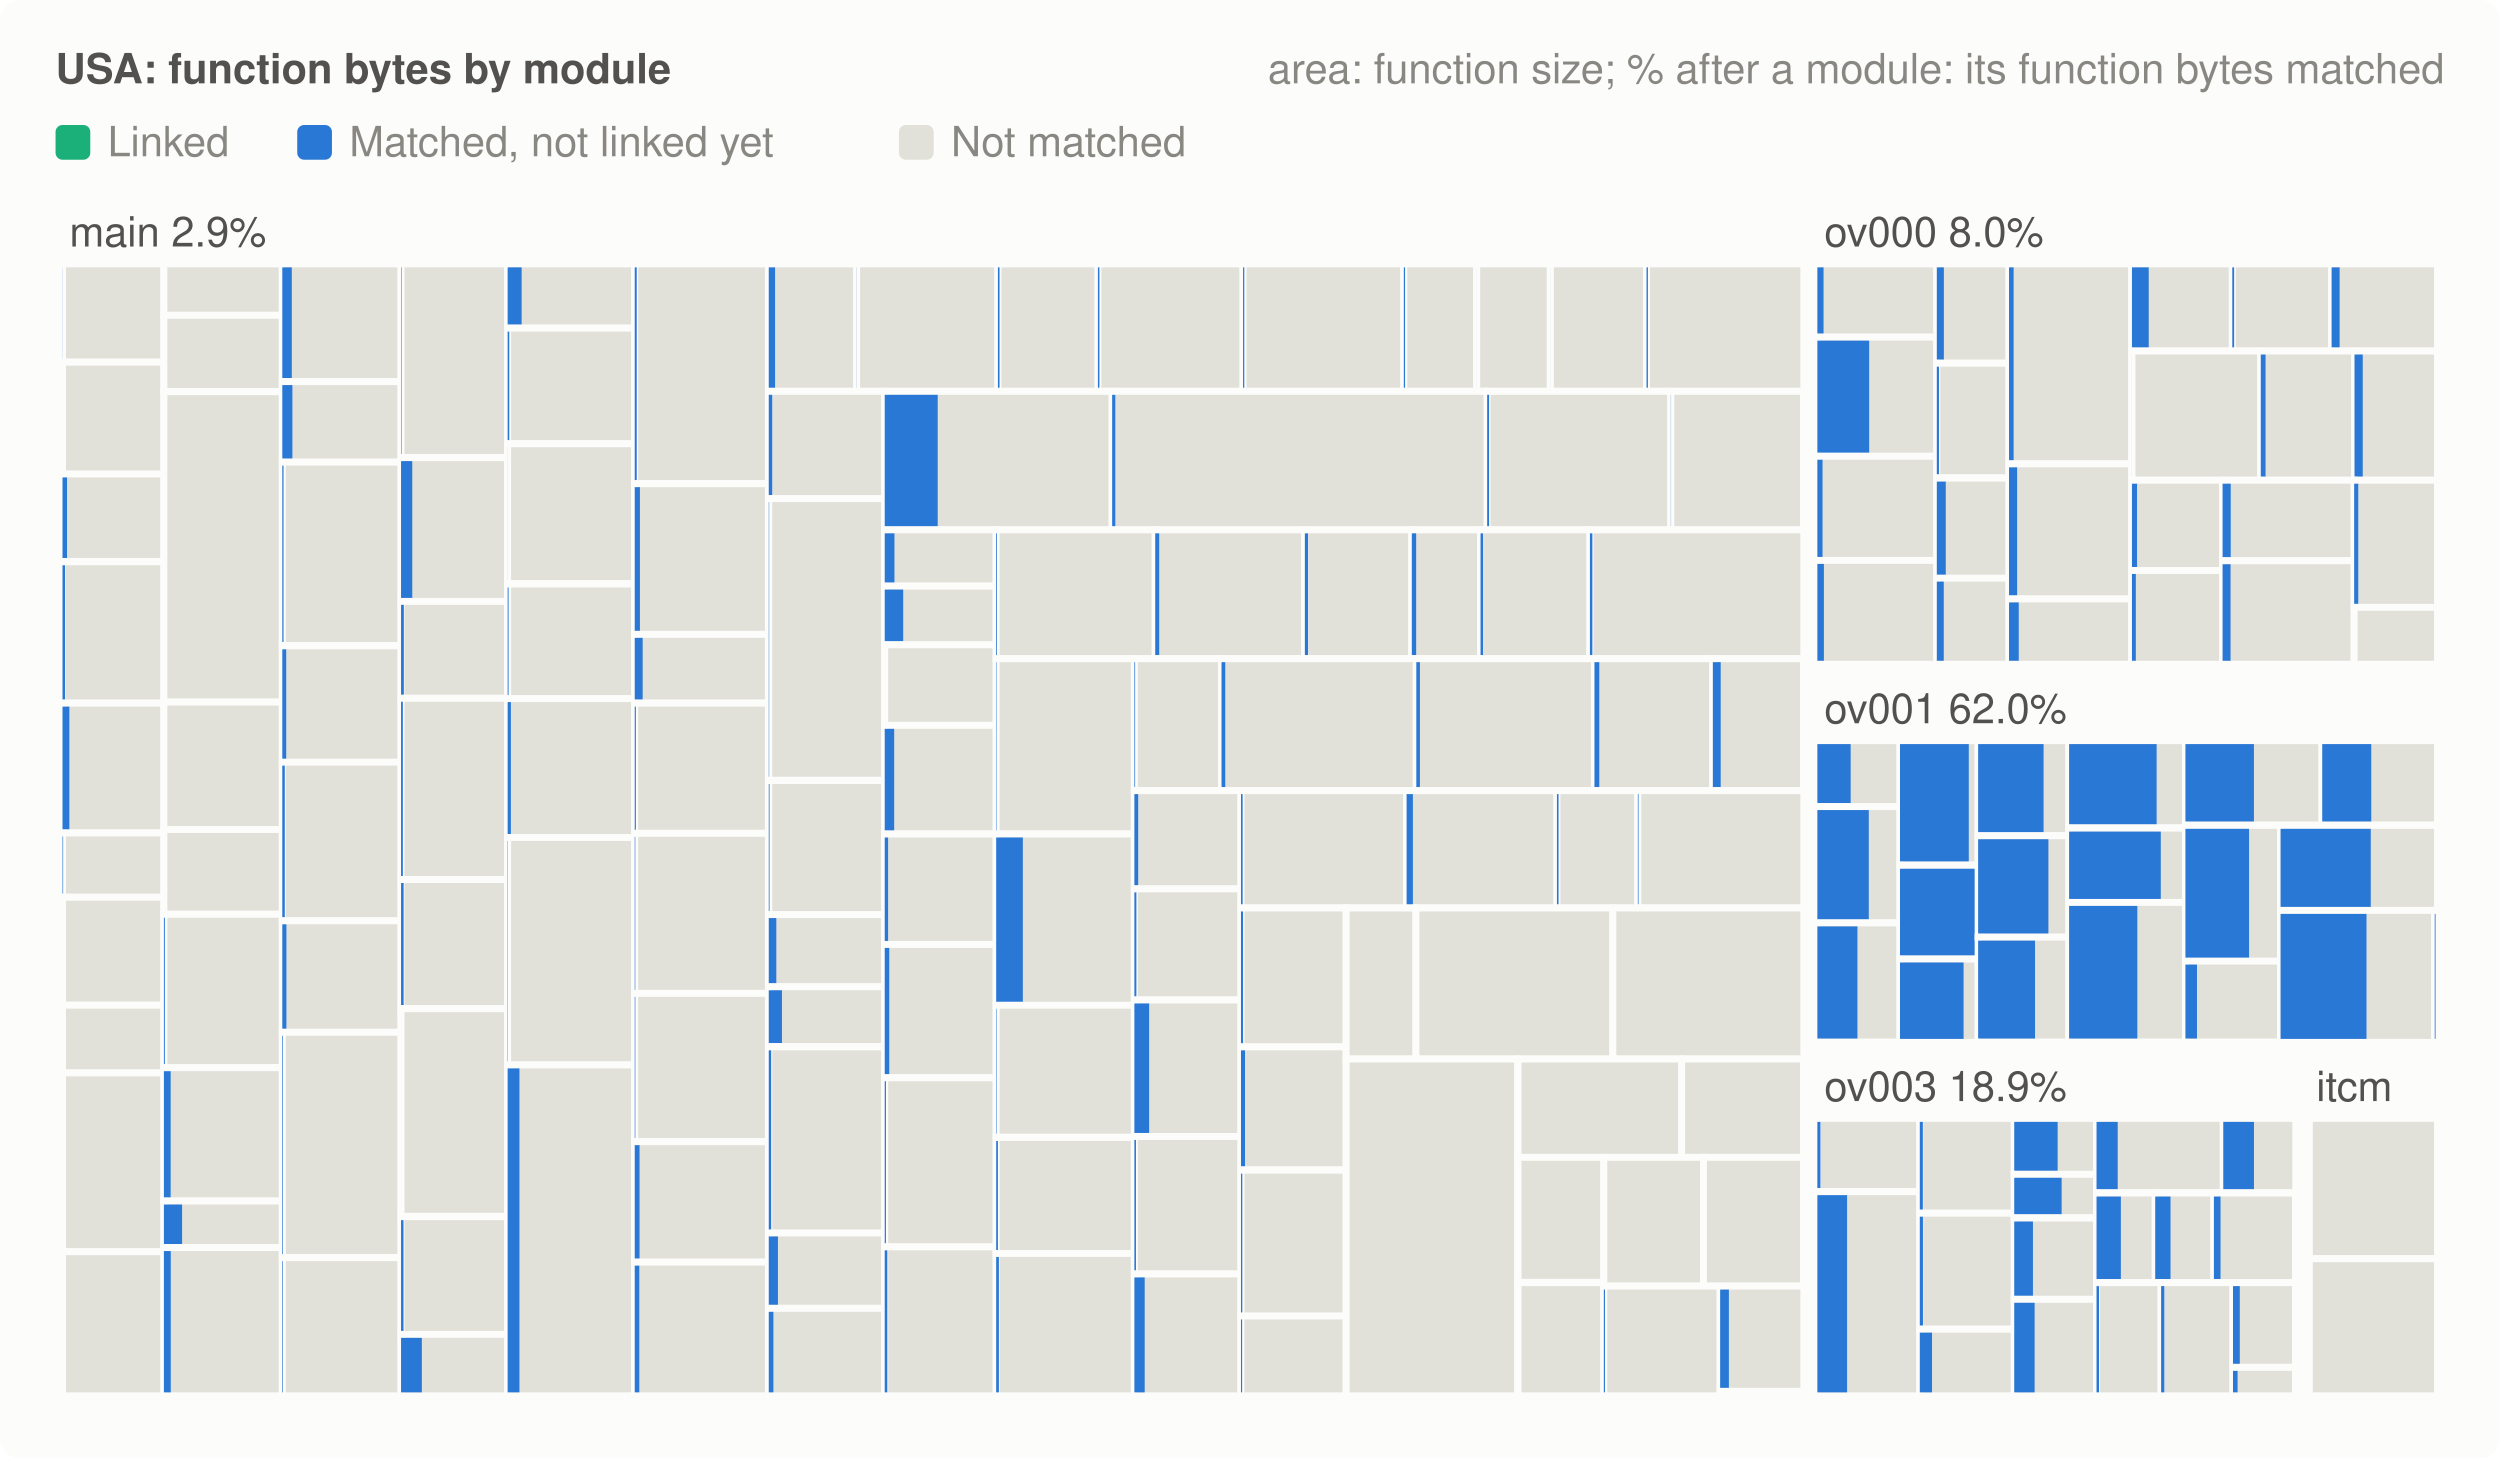
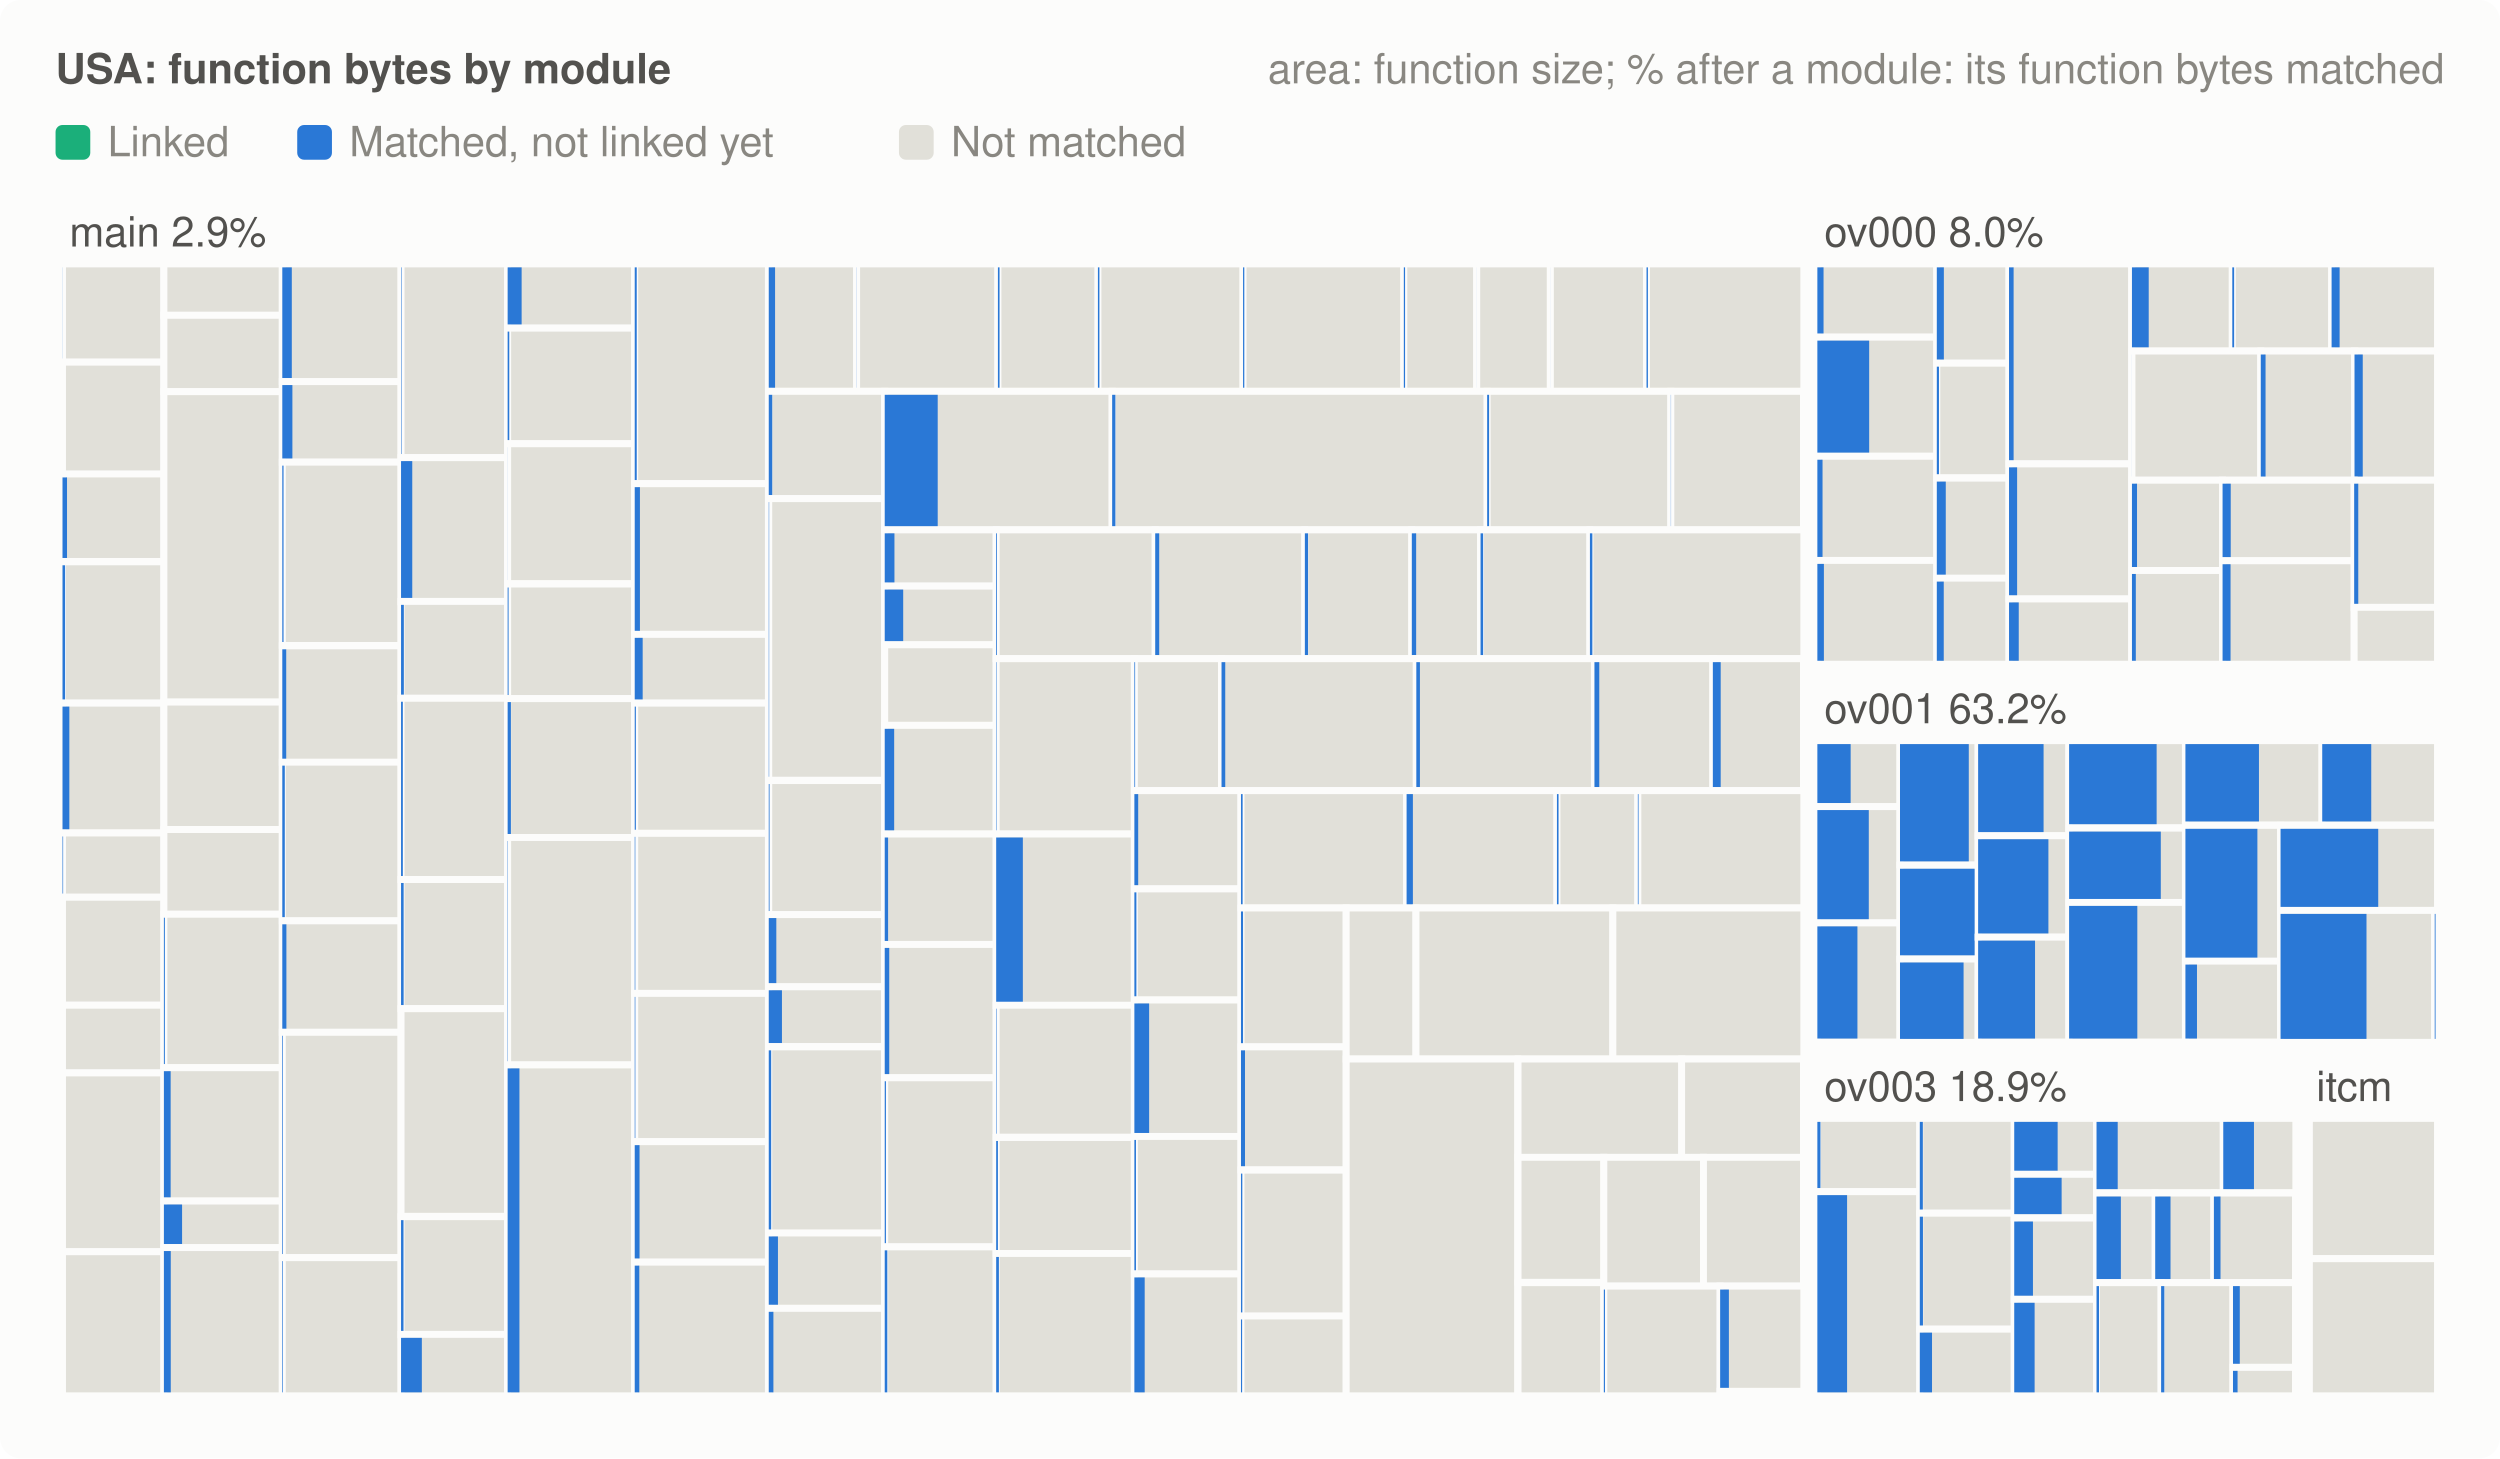
<svg xmlns="http://www.w3.org/2000/svg" viewBox="0 0 720 420" width="720" height="420" role="img" aria-label="Matched and linked code by module (USA)">
  <style>.bg{fill:#fcfcfb}.lbl{fill:#52514e}.muted{fill:#898781}.todo{fill:#e1e0d9}.gap{stroke:#fcfcfb}.matched{fill:#2a78d6}.linked{fill:#1baf7a}@media (prefers-color-scheme: dark){.bg{fill:#1a1a19}.lbl{fill:#c3c2b7}.muted{fill:#898781}.todo{fill:#2c2c2a}.gap{stroke:#1a1a19}.matched{fill:#3987e5}.linked{fill:#199e70}}text{font:12px -apple-system,BlinkMacSystemFont,'Segoe UI',Helvetica,Arial,sans-serif}.head{font-weight:600}</style>
  <rect class="bg" width="720" height="420" rx="6" />
  <text class="lbl head" x="16" y="24">USA: function bytes by module</text>
  <text class="muted" x="704" y="24" text-anchor="end">area: function size; % after a module: its function bytes matched</text>
  <rect class="linked" x="16" y="36" width="10" height="10" rx="2" />
  <text class="muted" x="31" y="45">Linked</text>
  <rect class="matched" x="85.6" y="36" width="10" height="10" rx="2" />
  <text class="muted" x="100.6" y="45">Matched, not linked yet</text>
  <rect class="todo" x="258.9" y="36" width="10" height="10" rx="2" />
  <text class="muted" x="273.9" y="45">Not matched</text>
  <rect class="todo gap" x="18.0" y="76.0" width="29.2" height="28.3" stroke-width="2" />
  <rect class="matched" x="18.0" y="77.0" width="0.03" height="26.3" />
  <rect class="todo gap" x="18.0" y="104.3" width="29.2" height="32.3" stroke-width="2" />
  <rect class="todo gap" x="18.0" y="136.5" width="29.2" height="25.2" stroke-width="2" />
  <rect class="matched" x="18.0" y="137.5" width="1.30" height="23.2" />
  <rect class="todo gap" x="18.0" y="161.8" width="29.2" height="40.7" stroke-width="2" />
  <rect class="matched" x="18.0" y="162.8" width="0.75" height="38.7" />
  <rect class="todo gap" x="18.0" y="202.5" width="29.2" height="37.4" stroke-width="2" />
  <rect class="matched" x="18.0" y="203.5" width="1.97" height="35.4" />
  <rect class="todo gap" x="18.0" y="239.9" width="29.2" height="18.5" stroke-width="2" />
  <rect class="matched" x="18.0" y="240.9" width="0.18" height="16.5" />
  <rect class="todo gap" x="18.0" y="258.4" width="29.2" height="31.1" stroke-width="2" />
  <rect class="todo gap" x="18.0" y="289.5" width="29.2" height="19.5" stroke-width="2" />
  <rect class="todo gap" x="18.0" y="309.0" width="29.2" height="51.5" stroke-width="2" />
  <rect class="todo gap" x="18.0" y="360.5" width="29.2" height="41.5" stroke-width="2" />
  <rect class="todo gap" x="47.2" y="76.0" width="34.1" height="14.8" stroke-width="2" />
  <rect class="todo gap" x="47.2" y="90.8" width="34.1" height="22.0" stroke-width="2" />
  <rect class="todo gap" x="47.2" y="112.8" width="34.1" height="89.4" stroke-width="2" />
  <rect class="todo gap" x="47.2" y="202.2" width="34.1" height="36.7" stroke-width="2" />
  <rect class="todo gap" x="47.2" y="238.9" width="34.1" height="24.4" stroke-width="2" />
  <rect class="todo gap" x="47.2" y="263.3" width="34.1" height="44.2" stroke-width="2" />
  <rect class="matched" x="47.2" y="264.3" width="0.28" height="42.2" />
  <rect class="todo gap" x="47.2" y="307.5" width="34.1" height="38.4" stroke-width="2" />
  <rect class="matched" x="47.2" y="308.5" width="1.95" height="36.4" />
  <rect class="todo gap" x="47.2" y="345.9" width="34.1" height="13.4" stroke-width="2" />
  <rect class="matched" x="47.2" y="346.9" width="5.24" height="11.4" />
  <rect class="todo gap" x="47.2" y="359.3" width="34.1" height="42.7" stroke-width="2" />
  <rect class="matched" x="47.2" y="360.3" width="1.98" height="40.7" />
  <rect class="todo gap" x="81.3" y="76.0" width="34.2" height="33.9" stroke-width="2" />
  <rect class="matched" x="81.3" y="77.0" width="2.74" height="31.9" />
  <rect class="todo gap" x="81.3" y="109.9" width="34.2" height="23.2" stroke-width="2" />
  <rect class="matched" x="81.3" y="110.9" width="2.91" height="21.2" />
  <rect class="todo gap" x="81.3" y="133.1" width="34.2" height="52.8" stroke-width="2" />
  <rect class="matched" x="81.3" y="134.1" width="0.36" height="50.8" />
  <rect class="todo gap" x="81.3" y="186.0" width="34.2" height="33.6" stroke-width="2" />
  <rect class="matched" x="81.3" y="187.0" width="1.13" height="31.6" />
  <rect class="todo gap" x="81.3" y="219.5" width="34.2" height="45.7" stroke-width="2" />
  <rect class="matched" x="81.3" y="220.5" width="0.72" height="43.7" />
  <rect class="todo gap" x="81.3" y="265.2" width="34.2" height="32.1" stroke-width="2" />
  <rect class="matched" x="81.3" y="266.2" width="1.18" height="30.1" />
  <rect class="todo gap" x="81.3" y="297.3" width="34.2" height="64.9" stroke-width="2" />
  <rect class="matched" x="81.3" y="298.3" width="0.20" height="62.9" />
  <rect class="todo gap" x="81.3" y="362.2" width="34.2" height="39.8" stroke-width="2" />
  <rect class="matched" x="81.3" y="363.2" width="0.19" height="37.8" />
  <rect class="todo gap" x="115.5" y="76.0" width="30.7" height="55.8" stroke-width="2" />
  <rect class="matched" x="115.5" y="77.0" width="0.15" height="53.8" />
  <rect class="todo gap" x="115.5" y="131.8" width="30.7" height="41.5" stroke-width="2" />
  <rect class="matched" x="115.5" y="132.8" width="3.23" height="39.5" />
  <rect class="todo gap" x="115.5" y="173.2" width="30.7" height="27.9" stroke-width="2" />
  <rect class="matched" x="115.5" y="174.2" width="0.81" height="25.9" />
  <rect class="todo gap" x="115.5" y="201.1" width="30.7" height="52.2" stroke-width="2" />
  <rect class="matched" x="115.5" y="202.1" width="0.52" height="50.2" />
  <rect class="todo gap" x="115.5" y="253.3" width="30.7" height="37.2" stroke-width="2" />
  <rect class="matched" x="115.5" y="254.3" width="0.75" height="35.2" />
  <rect class="todo gap" x="115.5" y="290.5" width="30.7" height="59.8" stroke-width="2" />
  <rect class="todo gap" x="115.5" y="350.4" width="30.7" height="34.0" stroke-width="2" />
  <rect class="matched" x="115.5" y="351.4" width="0.71" height="32.0" />
  <rect class="todo gap" x="115.5" y="384.3" width="30.7" height="17.7" stroke-width="2" />
  <rect class="matched" x="115.5" y="385.3" width="5.99" height="15.7" />
  <rect class="todo gap" x="146.2" y="76.0" width="36.6" height="18.5" stroke-width="2" />
  <rect class="matched" x="146.2" y="77.0" width="4.03" height="16.5" />
  <rect class="todo gap" x="146.2" y="94.5" width="36.6" height="33.3" stroke-width="2" />
  <rect class="matched" x="146.2" y="95.5" width="0.47" height="31.3" />
  <rect class="todo gap" x="146.2" y="127.8" width="36.6" height="40.3" stroke-width="2" />
  <rect class="matched" x="146.2" y="128.8" width="0.02" height="38.3" />
  <rect class="todo gap" x="146.2" y="168.2" width="36.6" height="33.0" stroke-width="2" />
  <rect class="matched" x="146.2" y="169.2" width="0.27" height="31.0" />
  <rect class="todo gap" x="146.2" y="201.2" width="36.6" height="40.0" stroke-width="2" />
  <rect class="matched" x="146.2" y="202.2" width="0.94" height="38.0" />
  <rect class="todo gap" x="146.2" y="241.2" width="36.6" height="65.5" stroke-width="2" />
  <rect class="matched" x="146.2" y="242.2" width="0.10" height="63.5" />
  <rect class="todo gap" x="146.2" y="306.7" width="36.6" height="95.3" stroke-width="2" />
  <rect class="matched" x="146.2" y="307.7" width="3.40" height="93.3" />
  <rect class="todo gap" x="182.8" y="76.0" width="38.5" height="63.3" stroke-width="2" />
  <rect class="matched" x="182.8" y="77.0" width="0.58" height="61.3" />
  <rect class="todo gap" x="182.8" y="139.3" width="38.5" height="43.4" stroke-width="2" />
  <rect class="matched" x="182.8" y="140.3" width="1.50" height="41.4" />
  <rect class="todo gap" x="182.8" y="182.7" width="38.5" height="19.8" stroke-width="2" />
  <rect class="matched" x="182.8" y="183.7" width="2.29" height="17.8" />
  <rect class="todo gap" x="182.8" y="202.5" width="38.5" height="37.5" stroke-width="2" />
  <rect class="matched" x="182.8" y="203.5" width="0.33" height="35.5" />
  <rect class="todo gap" x="182.8" y="240.0" width="38.5" height="46.1" stroke-width="2" />
  <rect class="matched" x="182.8" y="241.0" width="0.17" height="44.1" />
  <rect class="todo gap" x="182.8" y="286.1" width="38.5" height="42.7" stroke-width="2" />
  <rect class="matched" x="182.8" y="287.1" width="0.18" height="40.7" />
  <rect class="todo gap" x="182.8" y="328.8" width="38.5" height="34.7" stroke-width="2" />
  <rect class="matched" x="182.8" y="329.8" width="1.39" height="32.7" />
  <rect class="todo gap" x="182.8" y="363.5" width="38.5" height="38.5" stroke-width="2" />
  <rect class="matched" x="182.8" y="364.5" width="1.32" height="36.5" />
  <rect class="todo gap" x="221.4" y="76.0" width="25.3" height="36.7" stroke-width="2" />
  <rect class="matched" x="221.4" y="77.0" width="1.82" height="34.7" />
  <rect class="todo gap" x="246.7" y="76.0" width="40.7" height="36.7" stroke-width="2" />
  <rect class="matched" x="246.7" y="77.0" width="0.04" height="34.7" />
  <rect class="todo gap" x="287.4" y="76.0" width="28.9" height="36.7" stroke-width="2" />
  <rect class="matched" x="287.4" y="77.0" width="0.47" height="34.7" />
  <rect class="todo gap" x="316.2" y="76.0" width="41.8" height="36.7" stroke-width="2" />
  <rect class="matched" x="316.2" y="77.0" width="0.43" height="34.7" />
  <rect class="todo gap" x="358.0" y="76.0" width="46.3" height="36.7" stroke-width="2" />
  <rect class="matched" x="358.0" y="77.0" width="0.36" height="34.7" />
  <rect class="todo gap" x="404.3" y="76.0" width="21.0" height="36.7" stroke-width="2" />
  <rect class="matched" x="404.3" y="77.0" width="0.36" height="34.7" />
  <rect class="todo gap" x="425.3" y="76.0" width="21.2" height="36.7" stroke-width="2" />
  <rect class="matched" x="425.3" y="77.0" width="0.01" height="34.7" />
  <rect class="todo gap" x="446.5" y="76.0" width="27.7" height="36.7" stroke-width="2" />
  <rect class="matched" x="446.5" y="77.0" width="0.01" height="34.7" />
  <rect class="todo gap" x="474.2" y="76.0" width="45.3" height="36.7" stroke-width="2" />
  <rect class="matched" x="474.2" y="77.0" width="0.40" height="34.7" />
  <rect class="todo gap" x="221.4" y="112.7" width="33.4" height="30.9" stroke-width="2" />
  <rect class="matched" x="221.4" y="113.7" width="1.00" height="28.9" />
  <rect class="todo gap" x="221.4" y="143.6" width="33.4" height="81.1" stroke-width="2" />
  <rect class="matched" x="221.4" y="144.6" width="0.12" height="79.1" />
  <rect class="todo gap" x="221.4" y="224.8" width="33.4" height="38.6" stroke-width="2" />
  <rect class="matched" x="221.4" y="225.8" width="0.23" height="36.6" />
  <rect class="todo gap" x="221.4" y="263.4" width="33.4" height="20.8" stroke-width="2" />
  <rect class="matched" x="221.4" y="264.4" width="2.18" height="18.8" />
  <rect class="todo gap" x="221.4" y="284.2" width="33.4" height="17.2" stroke-width="2" />
  <rect class="matched" x="221.4" y="285.2" width="3.80" height="15.2" />
  <rect class="todo gap" x="221.4" y="301.5" width="33.4" height="53.7" stroke-width="2" />
  <rect class="matched" x="221.4" y="302.5" width="0.70" height="51.7" />
  <rect class="todo gap" x="221.4" y="355.1" width="33.4" height="21.7" stroke-width="2" />
  <rect class="matched" x="221.4" y="356.1" width="2.65" height="19.7" />
  <rect class="todo gap" x="221.4" y="376.8" width="33.4" height="25.2" stroke-width="2" />
  <rect class="matched" x="221.4" y="377.8" width="1.34" height="23.2" />
  <rect class="todo gap" x="254.8" y="112.7" width="65.5" height="39.9" stroke-width="2" />
  <rect class="matched" x="254.8" y="113.7" width="15.26" height="37.9" />
  <rect class="todo gap" x="320.3" y="112.7" width="108.0" height="39.9" stroke-width="2" />
  <rect class="matched" x="320.3" y="113.7" width="0.93" height="37.9" />
  <rect class="todo gap" x="428.3" y="112.7" width="52.9" height="39.9" stroke-width="2" />
  <rect class="matched" x="428.3" y="113.7" width="0.56" height="37.9" />
  <rect class="todo gap" x="481.2" y="112.7" width="38.2" height="39.9" stroke-width="2" />
  <rect class="matched" x="481.2" y="113.7" width="0.06" height="37.9" />
  <rect class="todo gap" x="254.8" y="152.6" width="32.1" height="16.2" stroke-width="2" />
  <rect class="matched" x="254.8" y="153.6" width="2.80" height="14.2" />
  <rect class="todo gap" x="254.8" y="168.8" width="32.1" height="16.9" stroke-width="2" />
  <rect class="matched" x="254.8" y="169.8" width="5.32" height="14.9" />
  <rect class="todo gap" x="254.8" y="185.7" width="32.1" height="23.2" stroke-width="2" />
  <rect class="todo gap" x="254.8" y="208.9" width="32.1" height="31.3" stroke-width="2" />
  <rect class="matched" x="254.8" y="209.9" width="2.72" height="29.3" />
  <rect class="todo gap" x="254.8" y="240.2" width="32.1" height="31.8" stroke-width="2" />
  <rect class="matched" x="254.8" y="241.2" width="0.98" height="29.8" />
  <rect class="todo gap" x="254.8" y="272.0" width="32.1" height="38.4" stroke-width="2" />
  <rect class="matched" x="254.8" y="273.0" width="1.30" height="36.4" />
  <rect class="todo gap" x="254.8" y="310.4" width="32.1" height="48.7" stroke-width="2" />
  <rect class="matched" x="254.8" y="311.4" width="0.35" height="46.7" />
  <rect class="todo gap" x="254.8" y="359.1" width="32.1" height="42.9" stroke-width="2" />
  <rect class="matched" x="254.8" y="360.1" width="0.75" height="40.9" />
  <rect class="todo gap" x="286.9" y="152.6" width="45.8" height="37.1" stroke-width="2" />
  <rect class="matched" x="286.9" y="153.6" width="0.23" height="35.1" />
  <rect class="todo gap" x="332.7" y="152.6" width="43.1" height="37.1" stroke-width="2" />
  <rect class="matched" x="332.7" y="153.6" width="1.15" height="35.1" />
  <rect class="todo gap" x="375.8" y="152.6" width="30.8" height="37.1" stroke-width="2" />
  <rect class="matched" x="375.8" y="153.6" width="0.92" height="35.1" />
  <rect class="todo gap" x="406.6" y="152.6" width="19.8" height="37.1" stroke-width="2" />
  <rect class="matched" x="406.6" y="153.6" width="1.25" height="35.1" />
  <rect class="todo gap" x="426.4" y="152.6" width="31.5" height="37.1" stroke-width="2" />
  <rect class="matched" x="426.4" y="153.6" width="0.75" height="35.1" />
  <rect class="todo gap" x="457.9" y="152.6" width="61.6" height="37.1" stroke-width="2" />
  <rect class="matched" x="457.9" y="153.6" width="0.70" height="35.1" />
  <rect class="todo gap" x="286.9" y="189.7" width="39.8" height="50.5" stroke-width="2" />
  <rect class="matched" x="286.9" y="190.7" width="0.13" height="48.5" />
  <rect class="todo gap" x="286.9" y="240.2" width="39.8" height="49.4" stroke-width="2" />
  <rect class="matched" x="286.9" y="241.2" width="7.68" height="47.4" />
  <rect class="todo gap" x="286.9" y="289.5" width="39.8" height="38.0" stroke-width="2" />
  <rect class="matched" x="286.9" y="290.5" width="0.14" height="36.0" />
  <rect class="todo gap" x="286.9" y="327.6" width="39.8" height="33.5" stroke-width="2" />
  <rect class="matched" x="286.9" y="328.6" width="0.50" height="31.5" />
  <rect class="todo gap" x="286.9" y="361.0" width="39.8" height="41.0" stroke-width="2" />
  <rect class="matched" x="286.9" y="362.0" width="0.78" height="39.0" />
  <rect class="todo gap" x="326.7" y="189.7" width="25.1" height="38.0" stroke-width="2" />
  <rect class="matched" x="326.7" y="190.7" width="0.21" height="36.0" />
  <rect class="todo gap" x="351.8" y="189.7" width="56.1" height="38.0" stroke-width="2" />
  <rect class="matched" x="351.8" y="190.7" width="1.07" height="36.0" />
  <rect class="todo gap" x="407.9" y="189.7" width="51.3" height="38.0" stroke-width="2" />
  <rect class="matched" x="407.9" y="190.7" width="1.04" height="36.0" />
  <rect class="todo gap" x="459.2" y="189.7" width="34.1" height="38.0" stroke-width="2" />
  <rect class="matched" x="459.2" y="190.7" width="1.39" height="36.0" />
  <rect class="todo gap" x="493.3" y="189.7" width="26.1" height="38.0" stroke-width="2" />
  <rect class="matched" x="493.3" y="190.7" width="2.26" height="36.0" />
  <rect class="todo gap" x="326.7" y="227.7" width="30.7" height="28.3" stroke-width="2" />
  <rect class="matched" x="326.7" y="228.7" width="1.10" height="26.3" />
  <rect class="todo gap" x="326.7" y="256.0" width="30.7" height="32.0" stroke-width="2" />
  <rect class="matched" x="326.7" y="257.0" width="0.58" height="30.0" />
  <rect class="todo gap" x="326.7" y="288.0" width="30.7" height="39.3" stroke-width="2" />
  <rect class="matched" x="326.7" y="289.0" width="4.25" height="37.3" />
  <rect class="todo gap" x="326.7" y="327.3" width="30.7" height="39.6" stroke-width="2" />
  <rect class="matched" x="326.7" y="328.3" width="0.46" height="37.6" />
  <rect class="todo gap" x="326.7" y="366.9" width="30.7" height="35.1" stroke-width="2" />
  <rect class="matched" x="326.7" y="367.9" width="2.97" height="33.1" />
  <rect class="todo gap" x="357.4" y="227.7" width="47.7" height="33.8" stroke-width="2" />
  <rect class="matched" x="357.4" y="228.7" width="0.48" height="31.8" />
  <rect class="todo gap" x="405.1" y="227.7" width="43.3" height="33.8" stroke-width="2" />
  <rect class="matched" x="405.1" y="228.7" width="1.81" height="31.8" />
  <rect class="todo gap" x="448.4" y="227.7" width="23.3" height="33.8" stroke-width="2" />
  <rect class="matched" x="448.4" y="228.7" width="0.46" height="31.8" />
  <rect class="todo gap" x="471.7" y="227.7" width="47.8" height="33.8" stroke-width="2" />
  <rect class="matched" x="471.7" y="228.7" width="0.20" height="31.8" />
  <rect class="todo gap" x="357.4" y="261.5" width="30.3" height="40.0" stroke-width="2" />
  <rect class="matched" x="357.4" y="262.5" width="0.60" height="38.0" />
  <rect class="todo gap" x="357.4" y="301.5" width="30.3" height="35.4" stroke-width="2" />
  <rect class="matched" x="357.4" y="302.5" width="1.16" height="33.4" />
  <rect class="todo gap" x="357.4" y="337.0" width="30.3" height="42.1" stroke-width="2" />
  <rect class="matched" x="357.4" y="338.0" width="0.39" height="40.1" />
  <rect class="todo gap" x="357.4" y="379.0" width="30.3" height="23.0" stroke-width="2" />
  <rect class="matched" x="357.4" y="380.0" width="0.33" height="21.0" />
  <rect class="todo gap" x="387.7" y="261.5" width="20.1" height="43.5" stroke-width="2" />
  <rect class="todo gap" x="407.8" y="261.5" width="56.7" height="43.5" stroke-width="2" />
  <rect class="todo gap" x="464.5" y="261.5" width="55.0" height="43.5" stroke-width="2" />
  <rect class="todo gap" x="387.7" y="305.0" width="49.4" height="97.0" stroke-width="2" />
  <rect class="todo gap" x="437.2" y="305.0" width="47.2" height="28.4" stroke-width="2" />
  <rect class="todo gap" x="484.3" y="305.0" width="35.1" height="28.4" stroke-width="2" />
  <rect class="todo gap" x="437.2" y="333.3" width="24.7" height="36.0" stroke-width="2" />
  <rect class="todo gap" x="437.2" y="369.4" width="24.7" height="32.6" stroke-width="2" />
  <rect class="todo gap" x="461.9" y="333.3" width="28.7" height="37.1" stroke-width="2" />
  <rect class="todo gap" x="490.6" y="333.3" width="28.8" height="37.1" stroke-width="2" />
  <rect class="todo gap" x="461.9" y="370.4" width="33.5" height="31.6" stroke-width="2" />
  <rect class="matched" x="461.9" y="371.4" width="0.33" height="29.6" />
  <rect class="todo gap" x="495.4" y="370.4" width="24.1" height="30.4" stroke-width="2" />
  <rect class="matched" x="495.4" y="371.4" width="2.52" height="28.4" />
  <rect class="todo gap" x="495.4" y="400.7" width="24.1" height="1.3" stroke-width="2" />
  <rect class="matched" x="495.4" y="401.7" width="0.75" height="0.0" />
  <text class="lbl" x="20.0" y="71.0">main 2.9%</text>
  <rect class="todo gap" x="523.4" y="76.0" width="34.4" height="21.1" stroke-width="2" />
  <rect class="matched" x="523.4" y="77.0" width="1.78" height="19.1" />
  <rect class="todo gap" x="523.4" y="97.1" width="34.4" height="34.3" stroke-width="2" />
  <rect class="matched" x="523.4" y="98.1" width="14.92" height="32.3" />
  <rect class="todo gap" x="523.4" y="131.4" width="34.4" height="30.1" stroke-width="2" />
  <rect class="matched" x="523.4" y="132.4" width="1.49" height="28.1" />
  <rect class="todo gap" x="523.4" y="161.4" width="34.4" height="29.9" stroke-width="2" />
  <rect class="matched" x="523.4" y="162.4" width="1.88" height="27.9" />
  <rect class="todo gap" x="557.8" y="76.0" width="20.8" height="28.6" stroke-width="2" />
  <rect class="matched" x="557.8" y="77.0" width="2.03" height="26.6" />
  <rect class="todo gap" x="557.8" y="104.6" width="20.8" height="33.0" stroke-width="2" />
  <rect class="matched" x="557.8" y="105.6" width="0.62" height="31.0" />
  <rect class="todo gap" x="557.8" y="137.7" width="20.8" height="28.9" stroke-width="2" />
  <rect class="matched" x="557.8" y="138.7" width="2.58" height="26.9" />
  <rect class="todo gap" x="557.8" y="166.5" width="20.8" height="24.8" stroke-width="2" />
  <rect class="matched" x="557.8" y="167.5" width="2.00" height="22.8" />
  <rect class="todo gap" x="578.6" y="76.0" width="35.3" height="57.6" stroke-width="2" />
  <rect class="matched" x="578.6" y="77.0" width="1.32" height="55.6" />
  <rect class="todo gap" x="578.6" y="133.6" width="35.3" height="38.9" stroke-width="2" />
  <rect class="matched" x="578.6" y="134.6" width="2.33" height="36.9" />
  <rect class="todo gap" x="578.6" y="172.5" width="35.3" height="18.8" stroke-width="2" />
  <rect class="matched" x="578.6" y="173.5" width="2.80" height="16.8" />
  <rect class="todo gap" x="614.0" y="76.0" width="28.9" height="25.1" stroke-width="2" />
  <rect class="matched" x="614.0" y="77.0" width="4.83" height="23.1" />
  <rect class="todo gap" x="642.9" y="76.0" width="28.7" height="25.1" stroke-width="2" />
  <rect class="matched" x="642.9" y="77.0" width="0.53" height="23.1" />
  <rect class="todo gap" x="671.5" y="76.0" width="30.5" height="25.1" stroke-width="2" />
  <rect class="matched" x="671.5" y="77.0" width="2.31" height="23.1" />
  <rect class="todo gap" x="614.0" y="101.1" width="37.1" height="37.2" stroke-width="2" />
  <rect class="matched" x="614.0" y="102.1" width="0.01" height="35.2" />
  <rect class="todo gap" x="651.1" y="101.1" width="27.1" height="37.2" stroke-width="2" />
  <rect class="matched" x="651.1" y="102.1" width="1.38" height="35.2" />
  <rect class="todo gap" x="678.1" y="101.1" width="23.9" height="37.2" stroke-width="2" />
  <rect class="matched" x="678.1" y="102.1" width="2.37" height="35.2" />
  <rect class="todo gap" x="614.0" y="138.3" width="26.1" height="26.0" stroke-width="2" />
  <rect class="matched" x="614.0" y="139.3" width="1.46" height="24.0" />
  <rect class="todo gap" x="614.0" y="164.3" width="26.1" height="27.0" stroke-width="2" />
  <rect class="matched" x="614.0" y="165.3" width="1.12" height="25.0" />
  <rect class="todo gap" x="640.1" y="138.3" width="37.9" height="23.2" stroke-width="2" />
  <rect class="matched" x="640.1" y="139.3" width="2.35" height="21.2" />
  <rect class="todo gap" x="640.1" y="161.5" width="37.9" height="29.8" stroke-width="2" />
  <rect class="matched" x="640.1" y="162.5" width="2.30" height="27.8" />
  <rect class="todo gap" x="678.0" y="138.3" width="24.0" height="36.7" stroke-width="2" />
  <rect class="matched" x="678.0" y="139.3" width="1.18" height="34.7" />
  <rect class="todo gap" x="678.0" y="174.9" width="24.0" height="16.4" stroke-width="2" />
  <text class="lbl" x="525.4" y="71.0">ov000 8.0%</text>
  <rect class="todo gap" x="523.4" y="213.3" width="23.8" height="19.0" stroke-width="2" />
  <rect class="matched" x="523.4" y="214.3" width="9.59" height="17.0" />
  <rect class="todo gap" x="523.4" y="232.3" width="23.8" height="33.5" stroke-width="2" />
  <rect class="matched" x="523.4" y="233.3" width="14.81" height="31.5" />
  <rect class="todo gap" x="523.4" y="265.8" width="23.8" height="34.3" stroke-width="2" />
  <rect class="matched" x="523.4" y="266.8" width="11.54" height="32.3" />
  <rect class="todo gap" x="547.2" y="213.3" width="22.5" height="35.8" stroke-width="2" />
  <rect class="matched" x="547.2" y="214.3" width="19.81" height="33.8" />
  <rect class="todo gap" x="547.2" y="249.2" width="22.5" height="27.0" stroke-width="2" />
  <rect class="matched" x="547.2" y="250.2" width="21.78" height="25.0" />
  <rect class="todo gap" x="547.2" y="276.2" width="22.5" height="24.0" stroke-width="2" />
  <rect class="matched" x="547.2" y="277.2" width="18.31" height="22.0" />
  <rect class="todo gap" x="569.7" y="213.3" width="26.1" height="27.4" stroke-width="2" />
  <rect class="matched" x="569.7" y="214.3" width="18.85" height="25.4" />
  <rect class="todo gap" x="569.7" y="240.7" width="26.1" height="29.2" stroke-width="2" />
  <rect class="matched" x="569.7" y="241.7" width="20.24" height="27.2" />
  <rect class="todo gap" x="569.7" y="269.9" width="26.1" height="30.2" stroke-width="2" />
  <rect class="matched" x="569.7" y="270.9" width="16.39" height="28.2" />
  <rect class="todo gap" x="595.9" y="213.3" width="33.6" height="25.1" stroke-width="2" />
  <rect class="matched" x="595.9" y="214.3" width="25.21" height="23.1" />
  <rect class="todo gap" x="595.9" y="238.5" width="33.6" height="21.5" stroke-width="2" />
  <rect class="matched" x="595.9" y="239.5" width="26.41" height="19.5" />
  <rect class="todo gap" x="595.9" y="259.9" width="33.6" height="40.2" stroke-width="2" />
  <rect class="matched" x="595.9" y="260.9" width="19.65" height="38.2" />
  <rect class="todo gap" x="629.4" y="213.3" width="39.3" height="24.3" stroke-width="2" />
-   <rect class="matched" x="629.4" y="214.3" width="19.73" height="22.3" />
+   <rect class="matched" x="629.4" y="214.3" width="21.18" height="22.3" />
  <rect class="todo gap" x="668.8" y="213.3" width="33.2" height="24.3" stroke-width="2" />
  <rect class="matched" x="668.8" y="214.3" width="14.12" height="22.3" />
  <rect class="todo gap" x="629.4" y="237.7" width="27.4" height="39.2" stroke-width="2" />
-   <rect class="matched" x="629.4" y="238.7" width="18.33" height="37.2" />
+   <rect class="matched" x="629.4" y="238.7" width="20.73" height="37.2" />
  <rect class="todo gap" x="629.4" y="276.8" width="27.4" height="23.3" stroke-width="2" />
  <rect class="matched" x="629.4" y="277.8" width="3.33" height="21.3" />
  <rect class="todo gap" x="656.8" y="237.7" width="45.2" height="24.5" stroke-width="2" />
-   <rect class="matched" x="656.8" y="238.7" width="25.98" height="22.5" />
+   <rect class="matched" x="656.8" y="238.7" width="28.13" height="22.5" />
  <rect class="todo gap" x="656.8" y="262.2" width="44.4" height="38.0" stroke-width="2" />
  <rect class="matched" x="656.8" y="263.2" width="24.75" height="36.0" />
  <rect class="todo gap" x="701.2" y="262.2" width="0.8" height="38.0" stroke-width="2" />
  <rect class="matched" x="701.2" y="263.2" width="0.24" height="36.0" />
-   <text class="lbl" x="525.4" y="208.3">ov001 62.0%</text>
+   <text class="lbl" x="525.4" y="208.3">ov001 63.2%</text>
  <rect class="todo gap" x="523.4" y="322.1" width="29.5" height="21.1" stroke-width="2" />
  <rect class="matched" x="523.4" y="323.1" width="0.89" height="19.1" />
  <rect class="todo gap" x="523.4" y="343.2" width="29.5" height="58.8" stroke-width="2" />
  <rect class="matched" x="523.4" y="344.2" width="8.56" height="56.8" />
  <rect class="todo gap" x="552.9" y="322.1" width="27.2" height="27.3" stroke-width="2" />
  <rect class="matched" x="552.9" y="323.1" width="0.88" height="25.3" />
  <rect class="todo gap" x="552.9" y="349.4" width="27.2" height="33.4" stroke-width="2" />
  <rect class="matched" x="552.9" y="350.4" width="0.91" height="31.4" />
  <rect class="todo gap" x="552.9" y="382.8" width="27.2" height="19.2" stroke-width="2" />
  <rect class="matched" x="552.9" y="383.8" width="3.52" height="17.2" />
  <rect class="todo gap" x="580.1" y="322.1" width="23.7" height="16.1" stroke-width="2" />
  <rect class="matched" x="580.1" y="323.1" width="12.50" height="14.1" />
  <rect class="todo gap" x="580.1" y="338.2" width="23.7" height="12.5" stroke-width="2" />
  <rect class="matched" x="580.1" y="339.2" width="13.65" height="10.5" />
  <rect class="todo gap" x="580.1" y="350.8" width="23.7" height="23.4" stroke-width="2" />
  <rect class="matched" x="580.1" y="351.8" width="5.39" height="21.4" />
  <rect class="todo gap" x="580.1" y="374.2" width="23.7" height="27.8" stroke-width="2" />
  <rect class="matched" x="580.1" y="375.2" width="5.87" height="25.8" />
  <rect class="todo gap" x="603.8" y="322.1" width="36.5" height="21.4" stroke-width="2" />
  <rect class="matched" x="603.8" y="323.1" width="6.10" height="19.4" />
  <rect class="todo gap" x="640.3" y="322.1" width="20.9" height="21.4" stroke-width="2" />
  <rect class="matched" x="640.3" y="323.1" width="8.84" height="19.4" />
  <rect class="todo gap" x="603.8" y="343.6" width="16.9" height="25.8" stroke-width="2" />
  <rect class="matched" x="603.8" y="344.6" width="7.01" height="23.8" />
  <rect class="todo gap" x="620.7" y="343.6" width="16.9" height="25.8" stroke-width="2" />
  <rect class="matched" x="620.7" y="344.6" width="4.41" height="23.8" />
  <rect class="todo gap" x="637.6" y="343.6" width="23.5" height="25.8" stroke-width="2" />
  <rect class="matched" x="637.6" y="344.6" width="1.91" height="23.8" />
  <rect class="todo gap" x="603.8" y="369.4" width="18.6" height="32.6" stroke-width="2" />
  <rect class="matched" x="603.8" y="370.4" width="0.72" height="30.6" />
  <rect class="todo gap" x="622.4" y="369.4" width="20.7" height="32.6" stroke-width="2" />
  <rect class="matched" x="622.4" y="370.4" width="0.93" height="30.6" />
  <rect class="todo gap" x="643.1" y="369.4" width="18.0" height="24.4" stroke-width="2" />
  <rect class="matched" x="643.1" y="370.4" width="1.96" height="22.4" />
  <rect class="todo gap" x="643.1" y="393.8" width="18.0" height="8.2" stroke-width="2" />
  <rect class="matched" x="643.1" y="394.8" width="1.32" height="6.2" />
  <text class="lbl" x="525.4" y="317.1">ov003 18.9%</text>
  <rect class="todo gap" x="665.1" y="322.1" width="36.9" height="40.4" stroke-width="2" />
  <rect class="todo gap" x="665.1" y="362.5" width="36.9" height="39.5" stroke-width="2" />
  <text class="lbl" x="667.1" y="317.1">itcm</text>
</svg>
